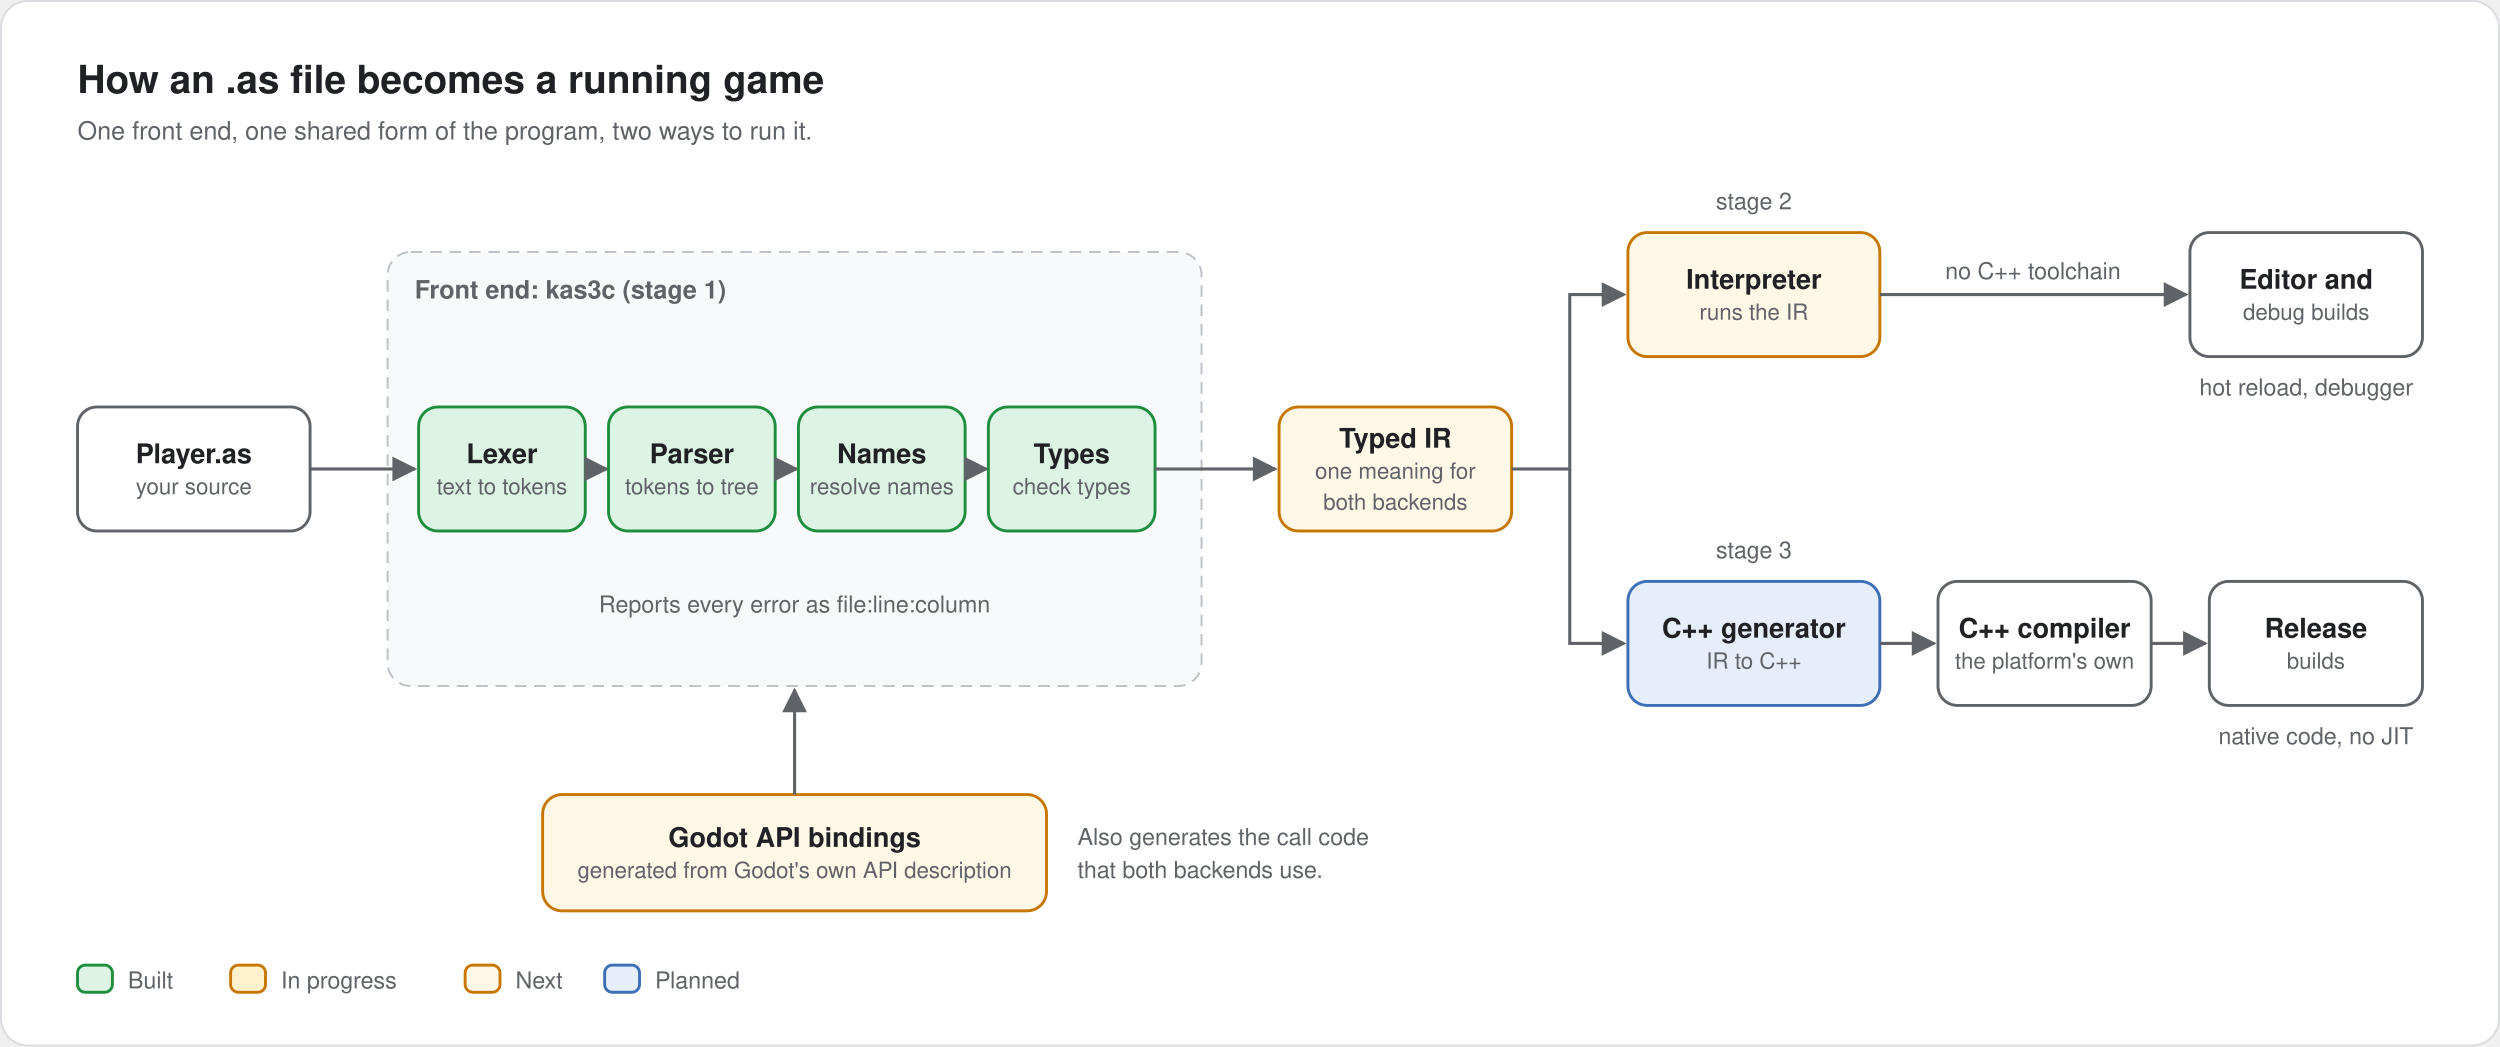
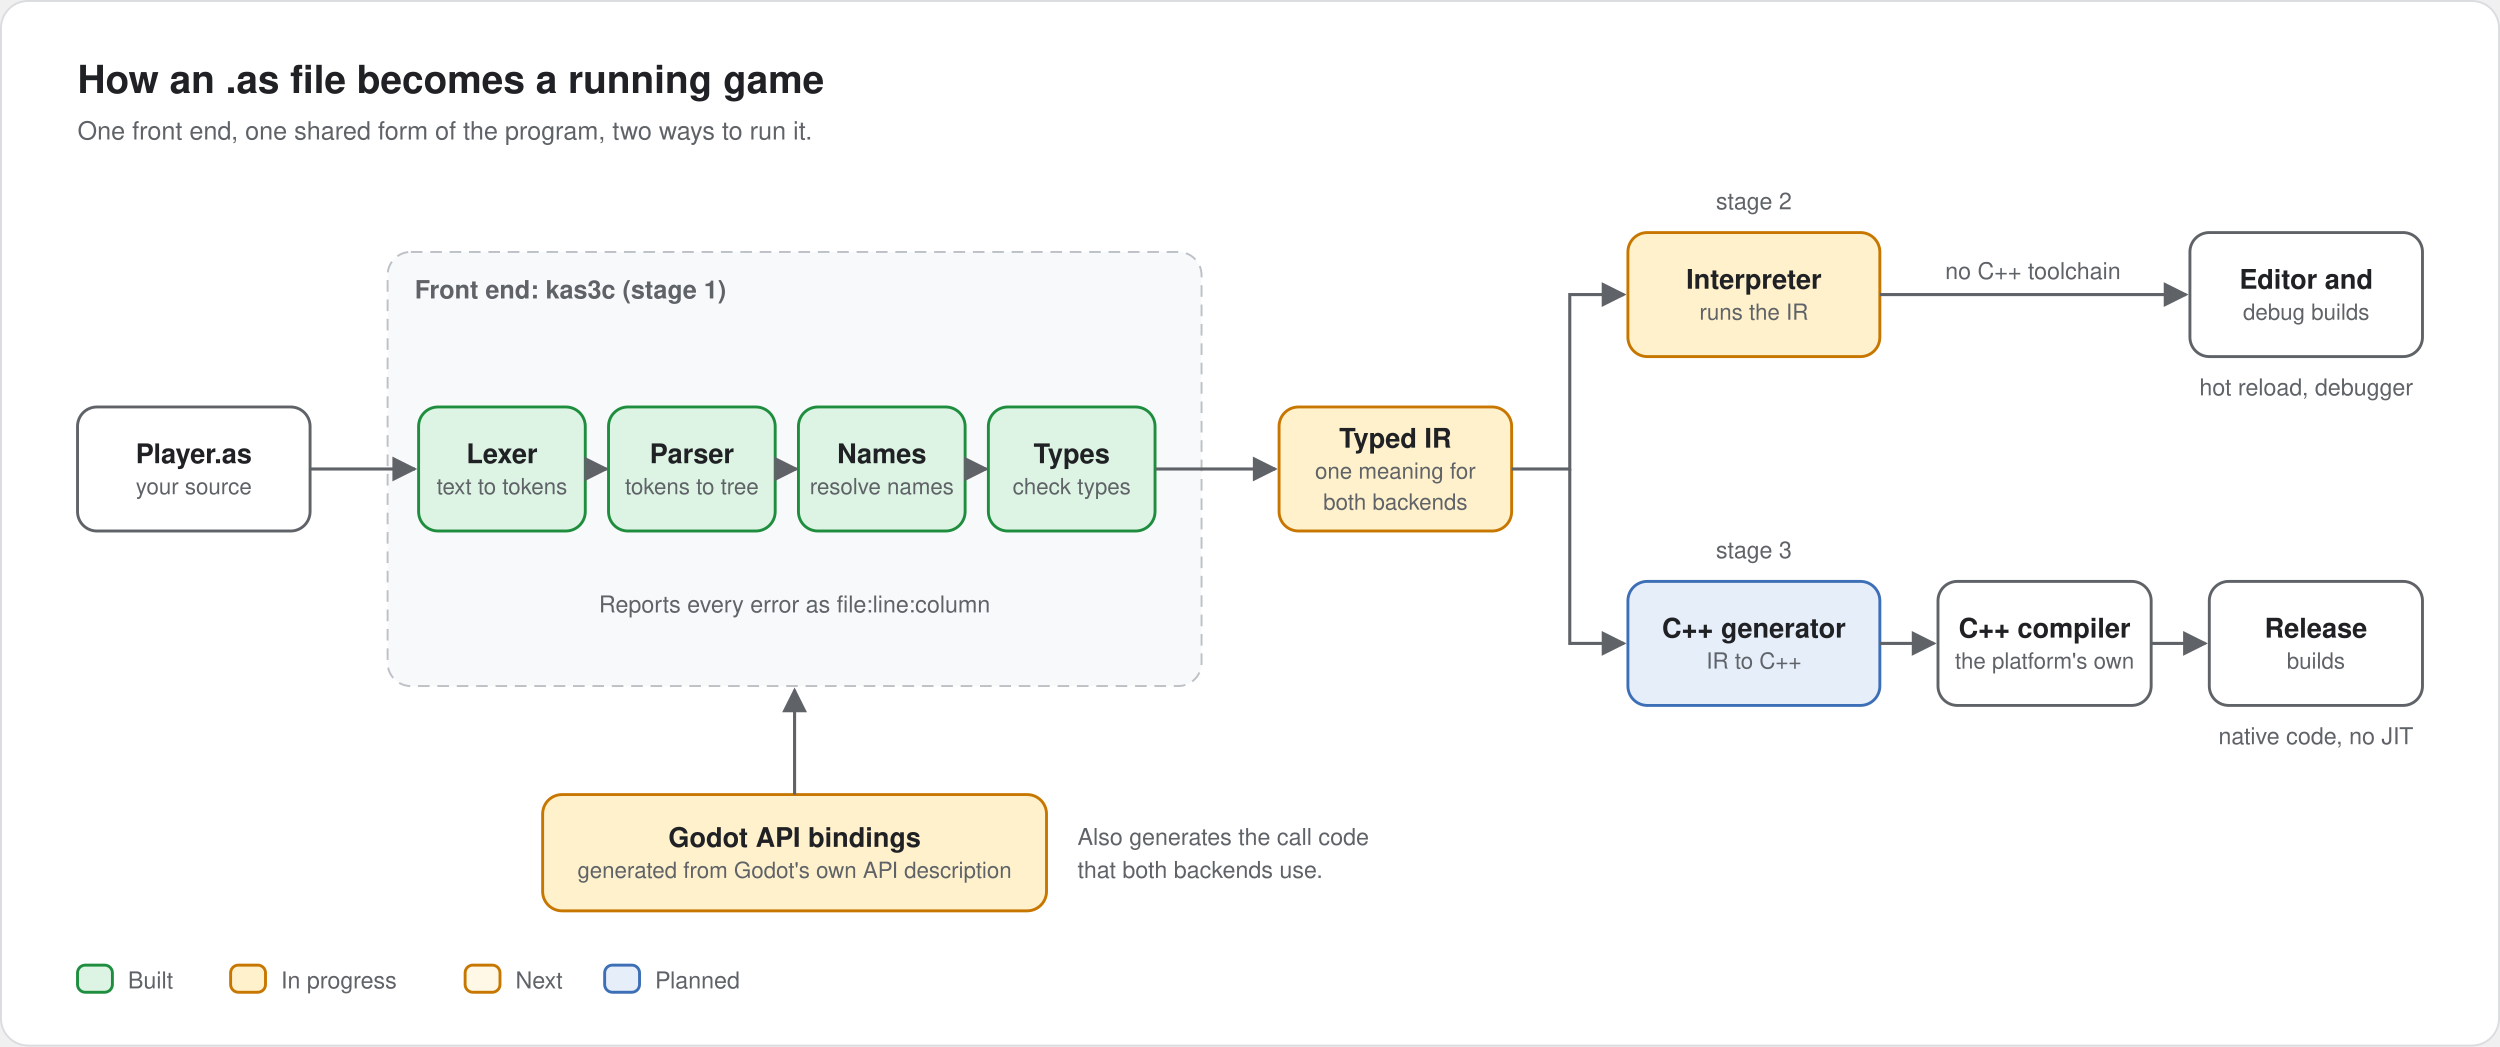
<svg xmlns="http://www.w3.org/2000/svg" viewBox="0 0 1290 540" width="1290" height="540" font-family="Helvetica Neue, Helvetica, Arial, sans-serif" role="img" aria-label="How an .as file becomes a running game">
  <defs>
    <marker id="arrow" viewBox="0 0 10 10" refX="9" refY="5" markerWidth="8" markerHeight="8" orient="auto-start-reverse">
      <path d="M0 0 L10 5 L0 10 z" fill="#5F6368" />
    </marker>
  </defs>
  <rect x="0.5" y="0.5" width="1289" height="539" rx="14" fill="#FFFFFF" stroke="#DADCE0" />
  <text x="40" y="48" font-size="20" text-anchor="start" font-weight="bold" fill="#202124">How an .as file becomes a running game</text>
  <text x="40" y="72" font-size="13" text-anchor="start" font-weight="normal" fill="#5F6368">One front end, one shared form of the program, two ways to run it.</text>
  <rect x="40" y="210" width="120" height="64" rx="10" fill="#FFFFFF" stroke="#5F6368" stroke-width="1.5" />
  <text x="100.0" y="239.0" font-size="14" text-anchor="middle" font-weight="bold" fill="#202124">Player.as</text>
  <text x="100.0" y="255.0" font-size="11.5" text-anchor="middle" font-weight="normal" fill="#5F6368">your source</text>
  <rect x="200" y="130" width="420" height="224" rx="12" fill="#F8F9FA" stroke="#BDC1C6" stroke-dasharray="6 4" />
  <text x="214" y="154" font-size="13" text-anchor="start" font-weight="bold" fill="#5F6368">Front end: kas3c   (stage 1)</text>
  <polyline points="160,242 214,242" fill="none" stroke="#5F6368" stroke-width="1.6" marker-end="url(#arrow)" />
  <rect x="216" y="210" width="86" height="64" rx="10" fill="#DDF4E4" stroke="#1E8E3E" stroke-width="1.5" />
  <text x="259.0" y="239.0" font-size="14" text-anchor="middle" font-weight="bold" fill="#202124">Lexer</text>
  <text x="259.0" y="255.0" font-size="11.5" text-anchor="middle" font-weight="normal" fill="#5F6368">text to tokens</text>
  <polyline points="302,242 313,242" fill="none" stroke="#5F6368" stroke-width="1.6" marker-end="url(#arrow)" />
  <rect x="314" y="210" width="86" height="64" rx="10" fill="#DDF4E4" stroke="#1E8E3E" stroke-width="1.5" />
  <text x="357.0" y="239.0" font-size="14" text-anchor="middle" font-weight="bold" fill="#202124">Parser</text>
  <text x="357.0" y="255.0" font-size="11.5" text-anchor="middle" font-weight="normal" fill="#5F6368">tokens to tree</text>
  <polyline points="400,242 411,242" fill="none" stroke="#5F6368" stroke-width="1.6" marker-end="url(#arrow)" />
  <rect x="412" y="210" width="86" height="64" rx="10" fill="#DDF4E4" stroke="#1E8E3E" stroke-width="1.5" />
  <text x="455.0" y="239.0" font-size="14" text-anchor="middle" font-weight="bold" fill="#202124">Names</text>
  <text x="455.0" y="255.0" font-size="11.5" text-anchor="middle" font-weight="normal" fill="#5F6368">resolve names</text>
  <polyline points="498,242 509,242" fill="none" stroke="#5F6368" stroke-width="1.6" marker-end="url(#arrow)" />
  <rect x="510" y="210" width="86" height="64" rx="10" fill="#DDF4E4" stroke="#1E8E3E" stroke-width="1.5" />
  <text x="553.0" y="239.0" font-size="14" text-anchor="middle" font-weight="bold" fill="#202124">Types</text>
  <text x="553.0" y="255.0" font-size="11.5" text-anchor="middle" font-weight="normal" fill="#5F6368">check types</text>
  <text x="410" y="316" font-size="12" text-anchor="middle" font-weight="normal" fill="#5F6368">Reports every error as file:line:column</text>
  <polyline points="596,242 658,242" fill="none" stroke="#5F6368" stroke-width="1.6" marker-end="url(#arrow)" />
-   <rect x="660" y="210" width="120" height="64" rx="10" fill="#FFF8E6" stroke="#C77700" stroke-width="1.5" />
+   <rect x="660" y="210" width="120" height="64" rx="10" fill="#FFF1CC" stroke="#C77700" stroke-width="1.5" />
  <text x="720.0" y="231.0" font-size="14" text-anchor="middle" font-weight="bold" fill="#202124">Typed IR</text>
  <text x="720.0" y="247.0" font-size="11.5" text-anchor="middle" font-weight="normal" fill="#5F6368">one meaning for</text>
  <text x="720.0" y="263.0" font-size="11.5" text-anchor="middle" font-weight="normal" fill="#5F6368">both backends</text>
  <polyline points="780,242 810,242 810,152 838,152" fill="none" stroke="#5F6368" stroke-width="1.6" marker-end="url(#arrow)" />
  <polyline points="810,242 810,332 838,332" fill="none" stroke="#5F6368" stroke-width="1.6" marker-end="url(#arrow)" />
  <text x="905" y="108" font-size="12" text-anchor="middle" font-weight="normal" fill="#5F6368">stage 2</text>
-   <rect x="840" y="120" width="130" height="64" rx="10" fill="#FFF8E6" stroke="#C77700" stroke-width="1.5" />
+   <rect x="840" y="120" width="130" height="64" rx="10" fill="#FFF1CC" stroke="#C77700" stroke-width="1.5" />
  <text x="905.0" y="149.0" font-size="14" text-anchor="middle" font-weight="bold" fill="#202124">Interpreter</text>
  <text x="905.0" y="165.0" font-size="11.5" text-anchor="middle" font-weight="normal" fill="#5F6368">runs the IR</text>
  <polyline points="970,152 1128,152" fill="none" stroke="#5F6368" stroke-width="1.6" marker-end="url(#arrow)" />
  <text x="1049" y="144" font-size="12" text-anchor="middle" font-weight="normal" fill="#5F6368">no C++ toolchain</text>
  <rect x="1130" y="120" width="120" height="64" rx="10" fill="#FFFFFF" stroke="#5F6368" stroke-width="1.5" />
  <text x="1190.0" y="149.0" font-size="14" text-anchor="middle" font-weight="bold" fill="#202124">Editor and</text>
  <text x="1190.0" y="165.0" font-size="11.5" text-anchor="middle" font-weight="normal" fill="#5F6368">debug builds</text>
  <text x="1190" y="204" font-size="12" text-anchor="middle" font-weight="normal" fill="#5F6368">hot reload, debugger</text>
  <text x="905" y="288" font-size="12" text-anchor="middle" font-weight="normal" fill="#5F6368">stage 3</text>
  <rect x="840" y="300" width="130" height="64" rx="10" fill="#E6EEFA" stroke="#3D6FB6" stroke-width="1.5" />
  <text x="905.0" y="329.0" font-size="14" text-anchor="middle" font-weight="bold" fill="#202124">C++ generator</text>
  <text x="905.0" y="345.0" font-size="11.5" text-anchor="middle" font-weight="normal" fill="#5F6368">IR to C++</text>
  <polyline points="970,332 998,332" fill="none" stroke="#5F6368" stroke-width="1.6" marker-end="url(#arrow)" />
  <rect x="1000" y="300" width="110" height="64" rx="10" fill="#FFFFFF" stroke="#5F6368" stroke-width="1.5" />
  <text x="1055.0" y="329.0" font-size="14" text-anchor="middle" font-weight="bold" fill="#202124">C++ compiler</text>
  <text x="1055.0" y="345.0" font-size="11.5" text-anchor="middle" font-weight="normal" fill="#5F6368">the platform's own</text>
  <polyline points="1110,332 1138,332" fill="none" stroke="#5F6368" stroke-width="1.6" marker-end="url(#arrow)" />
  <rect x="1140" y="300" width="110" height="64" rx="10" fill="#FFFFFF" stroke="#5F6368" stroke-width="1.5" />
  <text x="1195.0" y="329.0" font-size="14" text-anchor="middle" font-weight="bold" fill="#202124">Release</text>
  <text x="1195.0" y="345.0" font-size="11.5" text-anchor="middle" font-weight="normal" fill="#5F6368">builds</text>
  <text x="1195" y="384" font-size="12" text-anchor="middle" font-weight="normal" fill="#5F6368">native code, no JIT</text>
-   <rect x="280" y="410" width="260" height="60" rx="10" fill="#FFF8E6" stroke="#C77700" stroke-width="1.5" />
+   <rect x="280" y="410" width="260" height="60" rx="10" fill="#FFF1CC" stroke="#C77700" stroke-width="1.5" />
  <text x="410.0" y="437.0" font-size="14" text-anchor="middle" font-weight="bold" fill="#202124">Godot API bindings</text>
  <text x="410.0" y="453.0" font-size="11.5" text-anchor="middle" font-weight="normal" fill="#5F6368">generated from Godot's own API description</text>
  <polyline points="410,410 410,356" fill="none" stroke="#5F6368" stroke-width="1.6" marker-end="url(#arrow)" />
  <text x="556" y="436" font-size="12" text-anchor="start" font-weight="normal" fill="#5F6368">Also generates the call code</text>
  <text x="556" y="453" font-size="12" text-anchor="start" font-weight="normal" fill="#5F6368">that both backends use.</text>
  <rect x="40" y="498" width="18" height="14" rx="4" fill="#DDF4E4" stroke="#1E8E3E" stroke-width="1.5" />
  <text x="66" y="510" font-size="12" text-anchor="start" font-weight="normal" fill="#5F6368">Built</text>
  <rect x="119" y="498" width="18" height="14" rx="4" fill="#FFF1CC" stroke="#C77700" stroke-width="1.5" />
  <text x="145" y="510" font-size="12" text-anchor="start" font-weight="normal" fill="#5F6368">In progress</text>
  <rect x="240" y="498" width="18" height="14" rx="4" fill="#FFF8E6" stroke="#C77700" stroke-width="1.5" />
  <text x="266" y="510" font-size="12" text-anchor="start" font-weight="normal" fill="#5F6368">Next</text>
  <rect x="312" y="498" width="18" height="14" rx="4" fill="#E6EEFA" stroke="#3D6FB6" stroke-width="1.5" />
  <text x="338" y="510" font-size="12" text-anchor="start" font-weight="normal" fill="#5F6368">Planned</text>
</svg>
